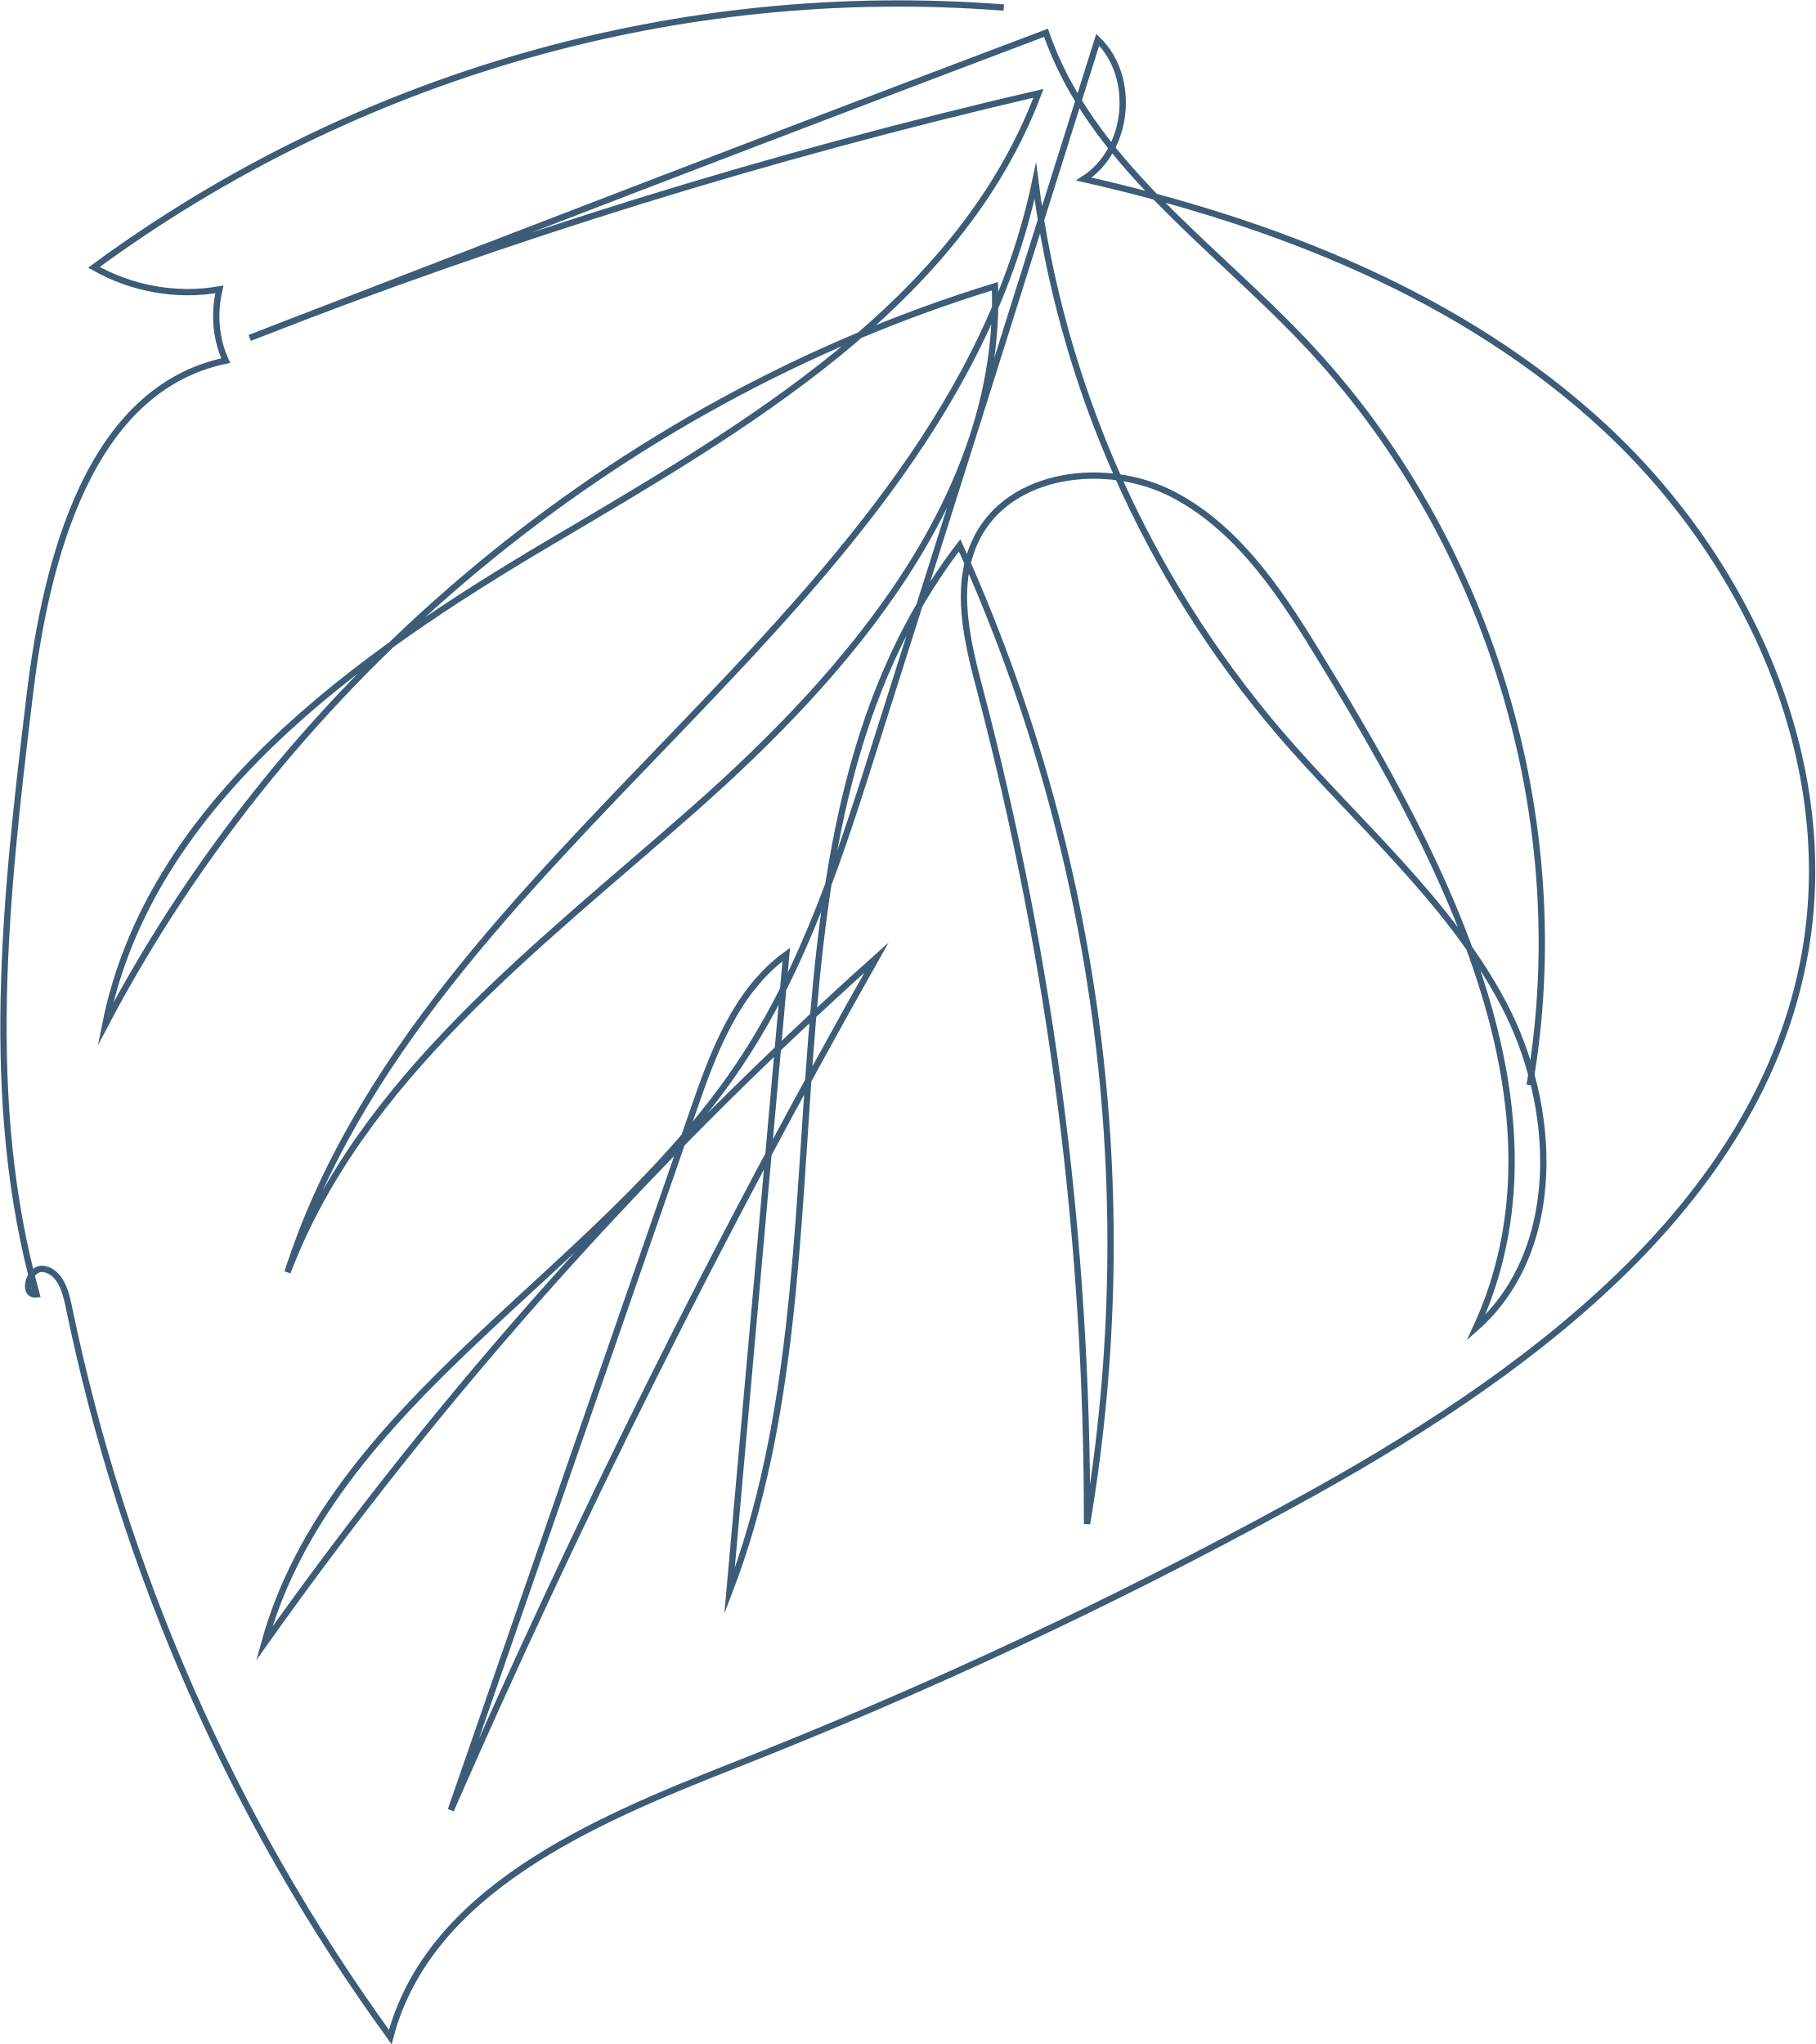
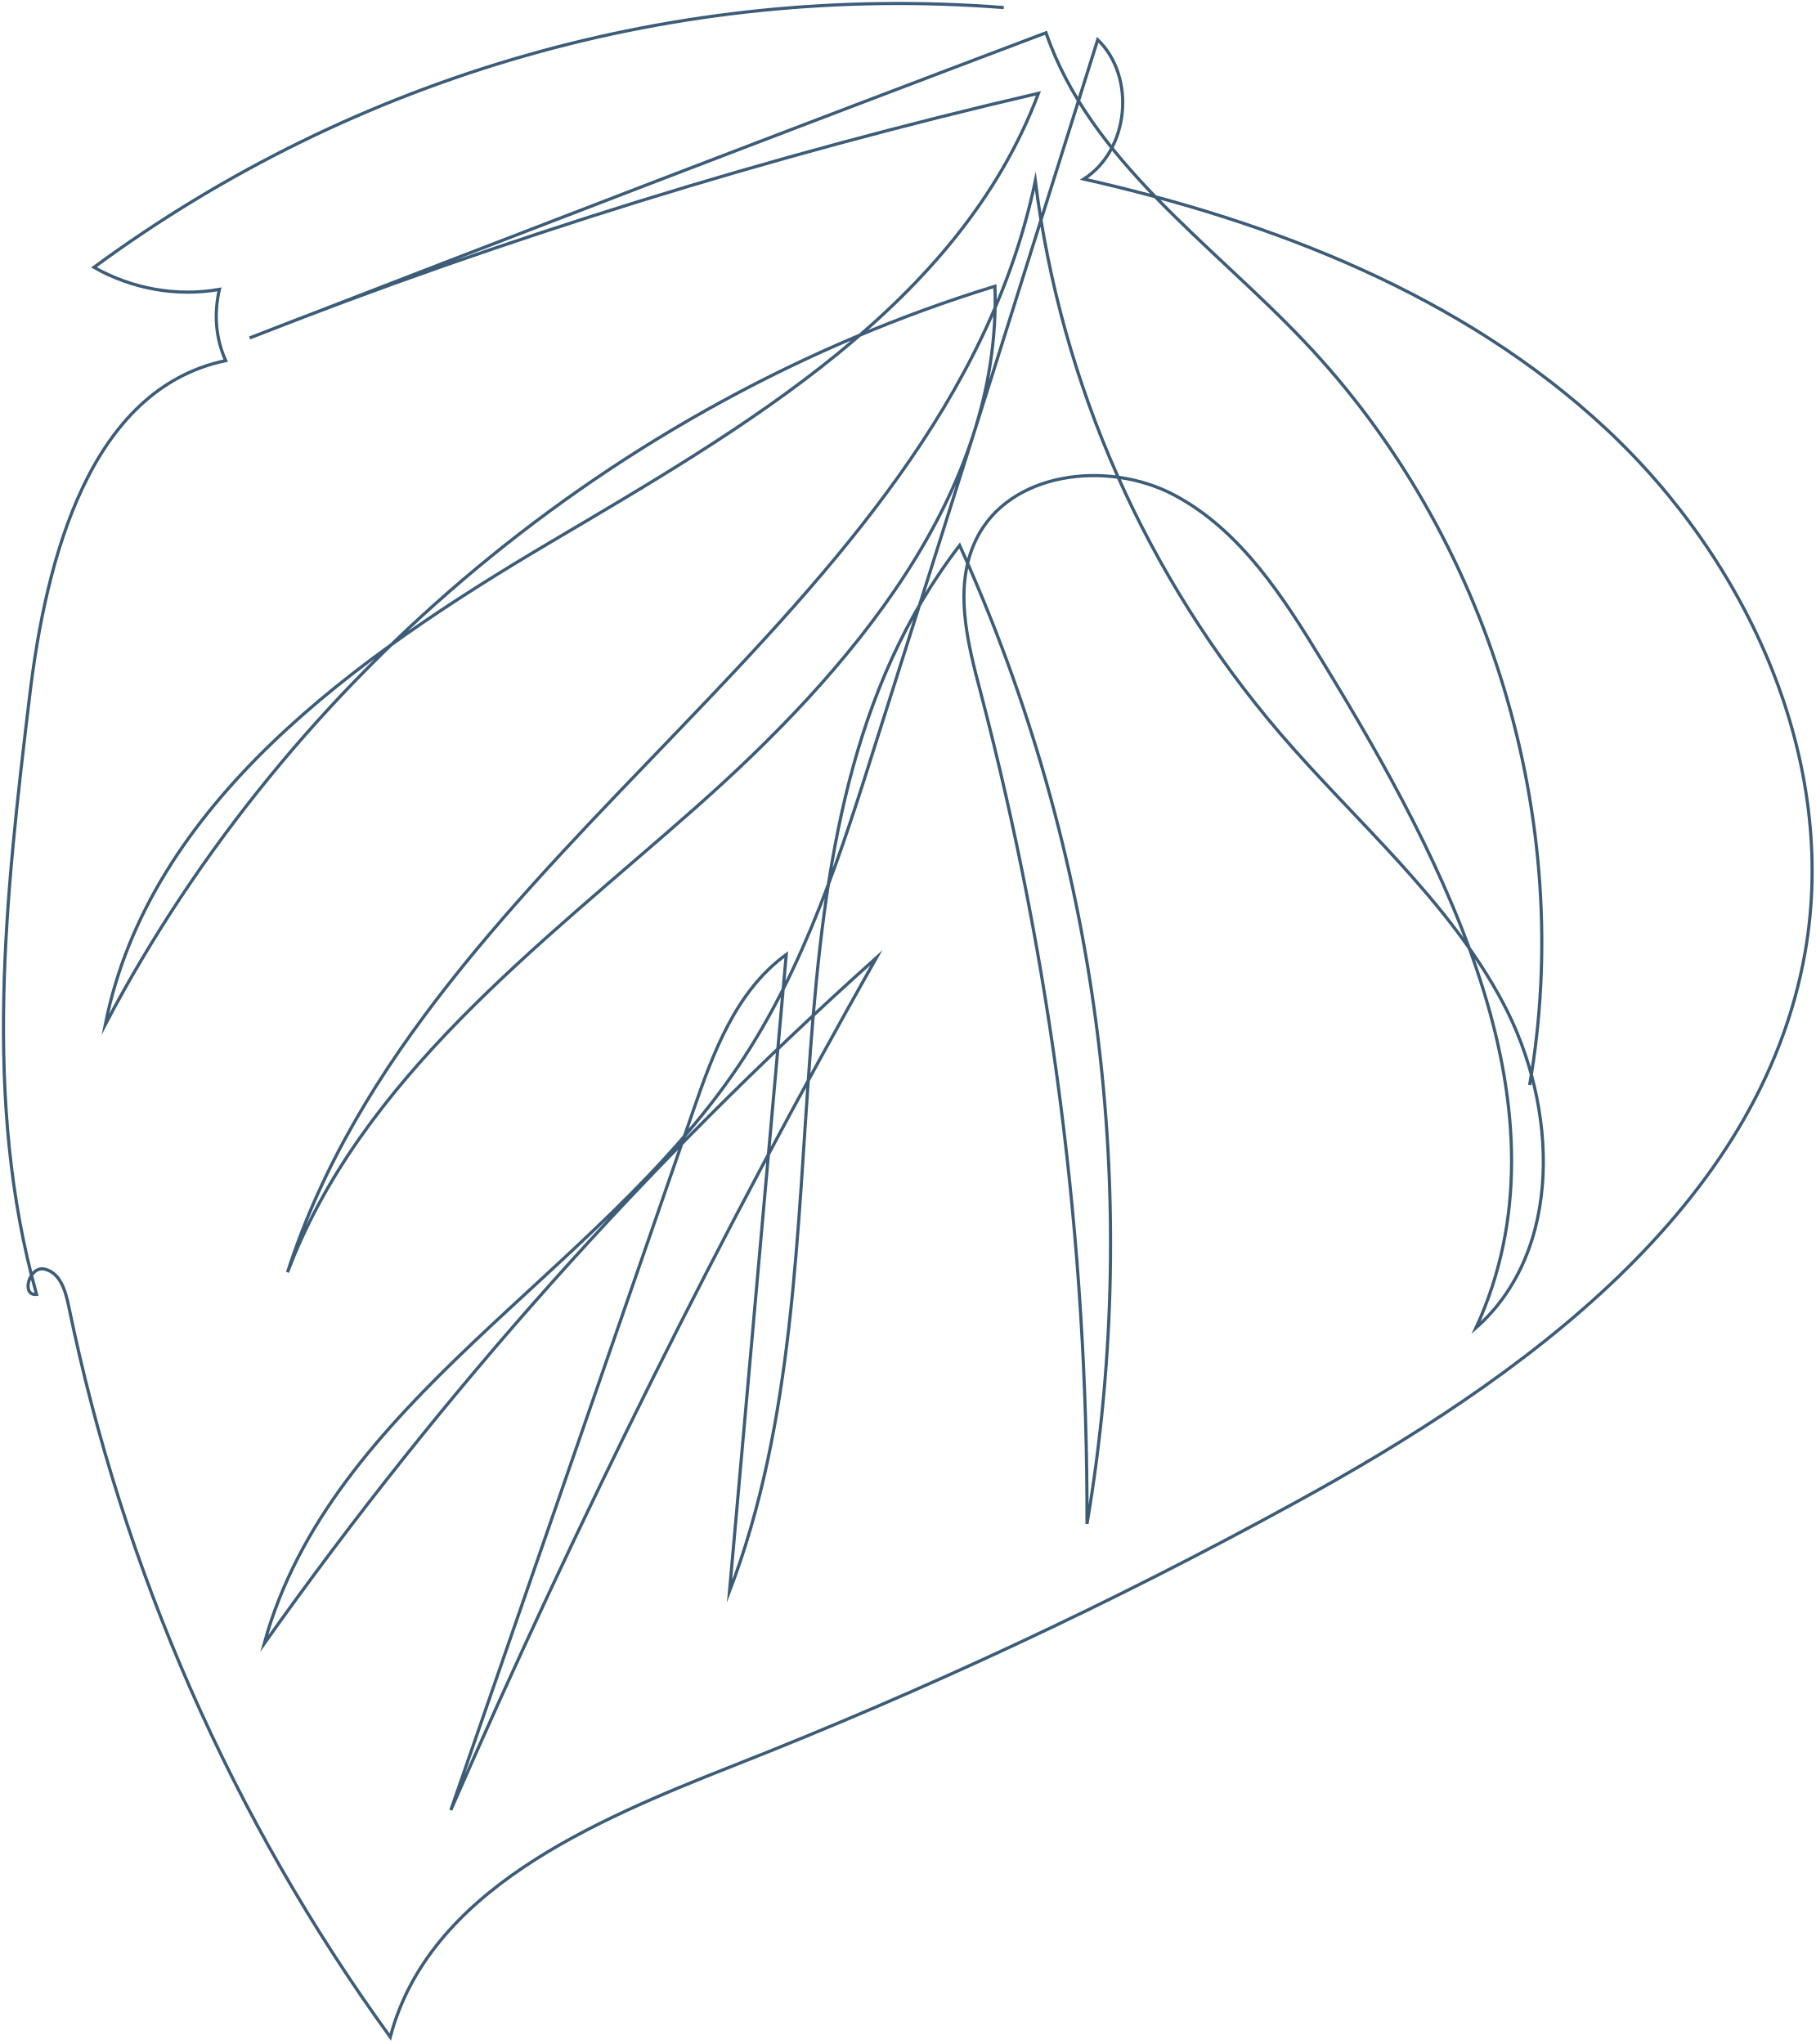
<svg xmlns="http://www.w3.org/2000/svg" version="1.1" id="Layer_1" x="0px" y="0px" viewBox="0 0 287.9 324.2" style="enable-background:new 0 0 287.9 324.2;" xml:space="preserve">
  <style type="text/css">
- 	.st0{fill:none;stroke:#3C5C78;stroke-miterlimit:10;}
+ 	.st0{fill:none;stroke:#3C5C78;stroke-width:0.5;stroke-miterlimit:10;}
</style>
  <g>
    <g id="Layer_1-2">
-       <path class="st0" d="M159.2,1.2c-51.5-4-102.7,10.6-144.3,41.2c6,3.4,13.1,4.7,19.9,3.5c-0.9,3.8-0.6,7.8,1,11.3    C14.2,61.7,7.3,88.6,4.7,110.4c-3.8,31.6-7.5,64.2,1.1,94.9c-2.5,0.3-1.2-4.6,1.3-4s3.3,3.5,3.8,5.9c8.6,41.8,25.9,81.3,51,115.9    c6.1-23.2,32-34.2,54.3-43c30.5-12,60.3-25.9,89.1-41.7c36.1-19.7,73.9-46.9,81-87.4c5.3-30.4-9-62-31.7-83.1S202,35.2,171.9,28.4    c7.2-4.6,8.3-16.2,2.2-22.1c-11.6,36.9-23.2,73.8-34.9,110.6c-5.7,18.1-11.5,36.5-22.1,52.2c-22.3,33.1-64.6,53.1-75.2,91.6    c28.2-39.8,60.8-76.3,97.1-108.8c-24.8,43.9-47.3,89-67.5,135.2l38.4-110.8c3.2-9.3,6.8-19.1,14.8-24.9c-3,33.7-6,67.4-9,101    c20.5-53.5,1.6-120.5,36.5-165.9c22,48.6,29.1,102.6,20.2,155.2c0.1-44.5-5.6-88.9-16.9-132c-2.1-7.9-4.3-16.7-0.7-24.1    c5.2-10.8,20.8-12.7,31.4-7.1s17.4,16.3,23.6,26.5c19.7,32.2,40.1,71.3,24.3,105.6c13.9-12.3,13-35.1,4.3-51.5    s-23.3-28.7-35.4-42.8c-21.2-24.8-34.7-55.2-38.8-87.6C149.7,97.9,67.2,134.3,45.6,201.8c11.7-30.8,39.8-51.7,64.5-73.5    s48.8-49.9,47.7-82.9C97.8,63.8,45.9,107,16.7,162.5c7-35.1,39.8-58.3,70.6-76.5s64.8-37.7,77.4-71.2    c-42.6,9.9-84.4,22.8-125.1,38.8c42.1-16.3,84.2-32.5,126.3-48.4c7,20.3,26.1,33.3,40.9,48.9c29.4,30.9,43.1,76,35.8,118" />
+       <path class="st0" d="M159.2,1.2c-51.5-4-102.7,10.6-144.3,41.2c6,3.4,13.1,4.7,19.9,3.5c-0.9,3.8-0.6,7.8,1,11.3    C14.2,61.7,7.3,88.6,4.7,110.4c-3.8,31.6-7.5,64.2,1.1,94.9c-2.5,0.3-1.2-4.6,1.3-4s3.3,3.5,3.8,5.9c8.6,41.8,25.9,81.3,51,115.9    c6.1-23.2,32-34.2,54.3-43c30.5-12,60.3-25.9,89.1-41.7c36.1-19.7,73.9-46.9,81-87.4c5.3-30.4-9-62-31.7-83.1S202,35.2,171.9,28.4    c7.2-4.6,8.3-16.2,2.2-22.1c-11.6,36.9-23.2,73.8-34.9,110.6c-5.7,18.1-11.5,36.5-22.1,52.2c-22.3,33.1-64.6,53.1-75.2,91.6    c28.2-39.8,60.8-76.3,97.1-108.8c-24.8,43.9-47.3,89-67.5,135.2l38.4-110.8c3.2-9.3,6.8-19.1,14.8-24.9c-3,33.7-6,67.4-9,101    c20.5-53.5,1.6-120.5,36.5-165.9c22,48.6,29.1,102.6,20.2,155.2c0.1-44.5-5.6-88.9-16.9-132c-2.1-7.9-4.3-16.7-0.7-24.1    c5.2-10.8,20.8-12.7,31.4-7.1s17.4,16.3,23.6,26.5c19.7,32.2,40.1,71.3,24.3,105.6c13.9-12.3,13-35.1,4.3-51.5    s-23.3-28.7-35.4-42.8c-21.2-24.8-34.7-55.2-38.8-87.6c-14.5,69.2-97,105.6-118.6,173.1c11.7-30.8,39.8-51.7,64.5-73.5    s48.8-49.9,47.7-82.9C97.8,63.8,45.9,107,16.7,162.5c7-35.1,39.8-58.3,70.6-76.5s64.8-37.7,77.4-71.2    c-42.6,9.9-84.4,22.8-125.1,38.8c42.1-16.3,84.2-32.5,126.3-48.4c7,20.3,26.1,33.3,40.9,48.9c29.4,30.9,43.1,76,35.8,118" />
    </g>
  </g>
</svg>
